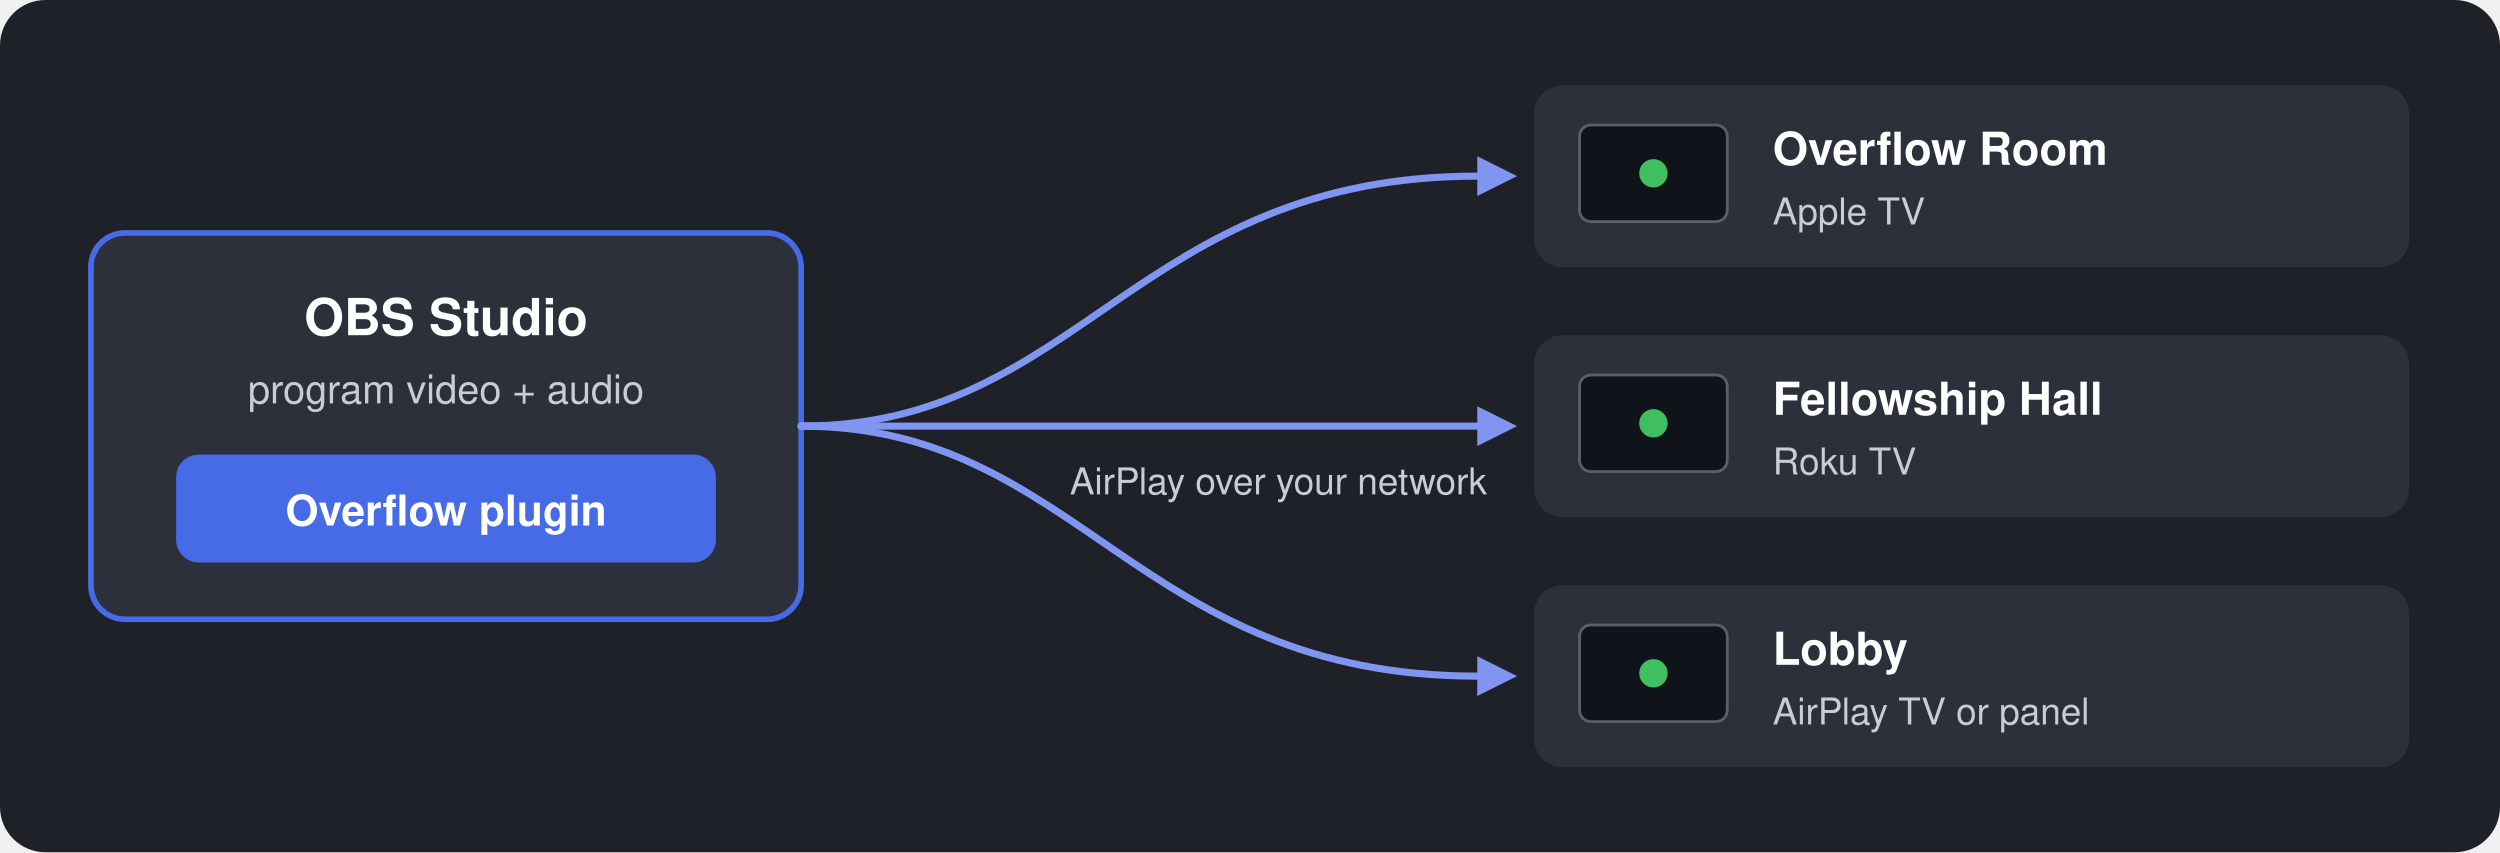
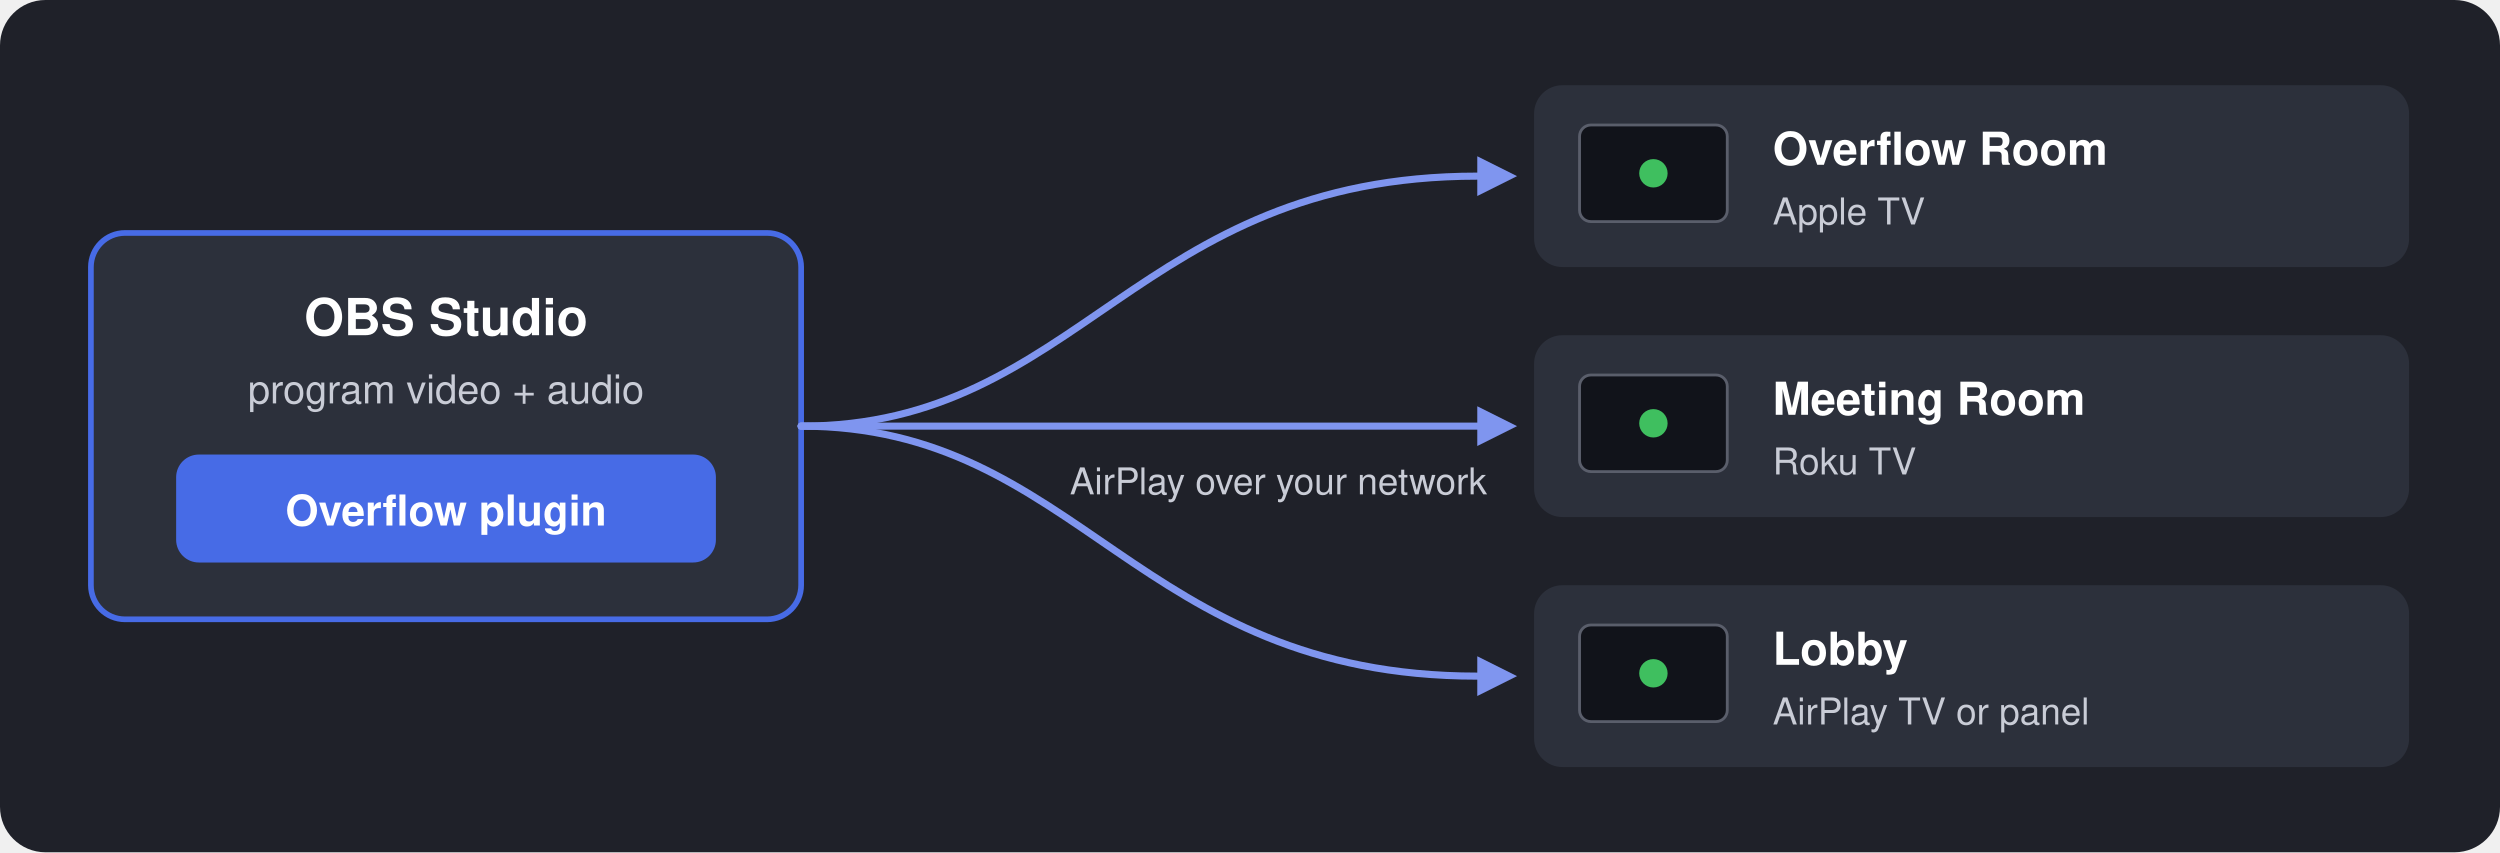
<svg xmlns="http://www.w3.org/2000/svg" viewBox="0 0 880 300" width="880" height="300" font-family="-apple-system, Segoe UI, Helvetica, Arial, sans-serif">
  <rect width="880" height="300" rx="16" fill="#1f2129" />
  <rect x="32" y="82" width="250" height="136" rx="12" fill="#2c303b" stroke="#476be6" stroke-width="2" />
  <text x="157" y="118" text-anchor="middle" font-size="18" font-weight="700" fill="#ffffff">OBS Studio</text>
  <text x="157" y="142" text-anchor="middle" font-size="14" fill="#c9ccd6">program video + audio</text>
  <rect x="62" y="160" width="190" height="38" rx="8" fill="#476be6" />
  <text x="157" y="185" text-anchor="middle" font-size="15" font-weight="700" fill="#ffffff">Overflow plugin</text>
  <g stroke="#7f95ef" stroke-width="2.5" fill="none" stroke-linecap="round">
    <path d="M282 150 C 380 150, 400 62, 520 62" />
    <path d="M282 150 L 520 150" />
    <path d="M282 150 C 380 150, 400 238, 520 238" />
  </g>
  <g fill="#7f95ef">
    <path d="M520 55 L534 62 L520 69 Z" />
    <path d="M520 143 L534 150 L520 157 Z" />
    <path d="M520 231 L534 238 L520 245 Z" />
  </g>
  <text x="450" y="174" text-anchor="middle" font-size="13" fill="#c9ccd6">AirPlay over your network</text>
  <g>
    <rect x="540" y="30" width="308" height="64" rx="10" fill="#2c303b" />
    <rect x="556" y="44" width="52" height="34" rx="4" fill="#11131a" stroke="#5a5e6b" />
    <circle cx="582" cy="61" r="5" fill="#3fbf5f" />
    <text x="624" y="58" font-size="16" font-weight="700" fill="#ffffff">Overflow Room</text>
    <text x="624" y="79" font-size="13" fill="#c9ccd6">Apple TV</text>
  </g>
  <g>
    <rect x="540" y="118" width="308" height="64" rx="10" fill="#2c303b" />
    <rect x="556" y="132" width="52" height="34" rx="4" fill="#11131a" stroke="#5a5e6b" />
    <circle cx="582" cy="149" r="5" fill="#3fbf5f" />
-     <text x="624" y="146" font-size="16" font-weight="700" fill="#ffffff">Fellowship Hall</text>
+     <text x="624" y="146" font-size="16" font-weight="700" fill="#ffffff">Meeting Room</text>
    <text x="624" y="167" font-size="13" fill="#c9ccd6">Roku TV</text>
  </g>
  <g>
    <rect x="540" y="206" width="308" height="64" rx="10" fill="#2c303b" />
    <rect x="556" y="220" width="52" height="34" rx="4" fill="#11131a" stroke="#5a5e6b" />
    <circle cx="582" cy="237" r="5" fill="#3fbf5f" />
    <text x="624" y="234" font-size="16" font-weight="700" fill="#ffffff">Lobby</text>
    <text x="624" y="255" font-size="13" fill="#c9ccd6">AirPlay TV or panel</text>
  </g>
</svg>
